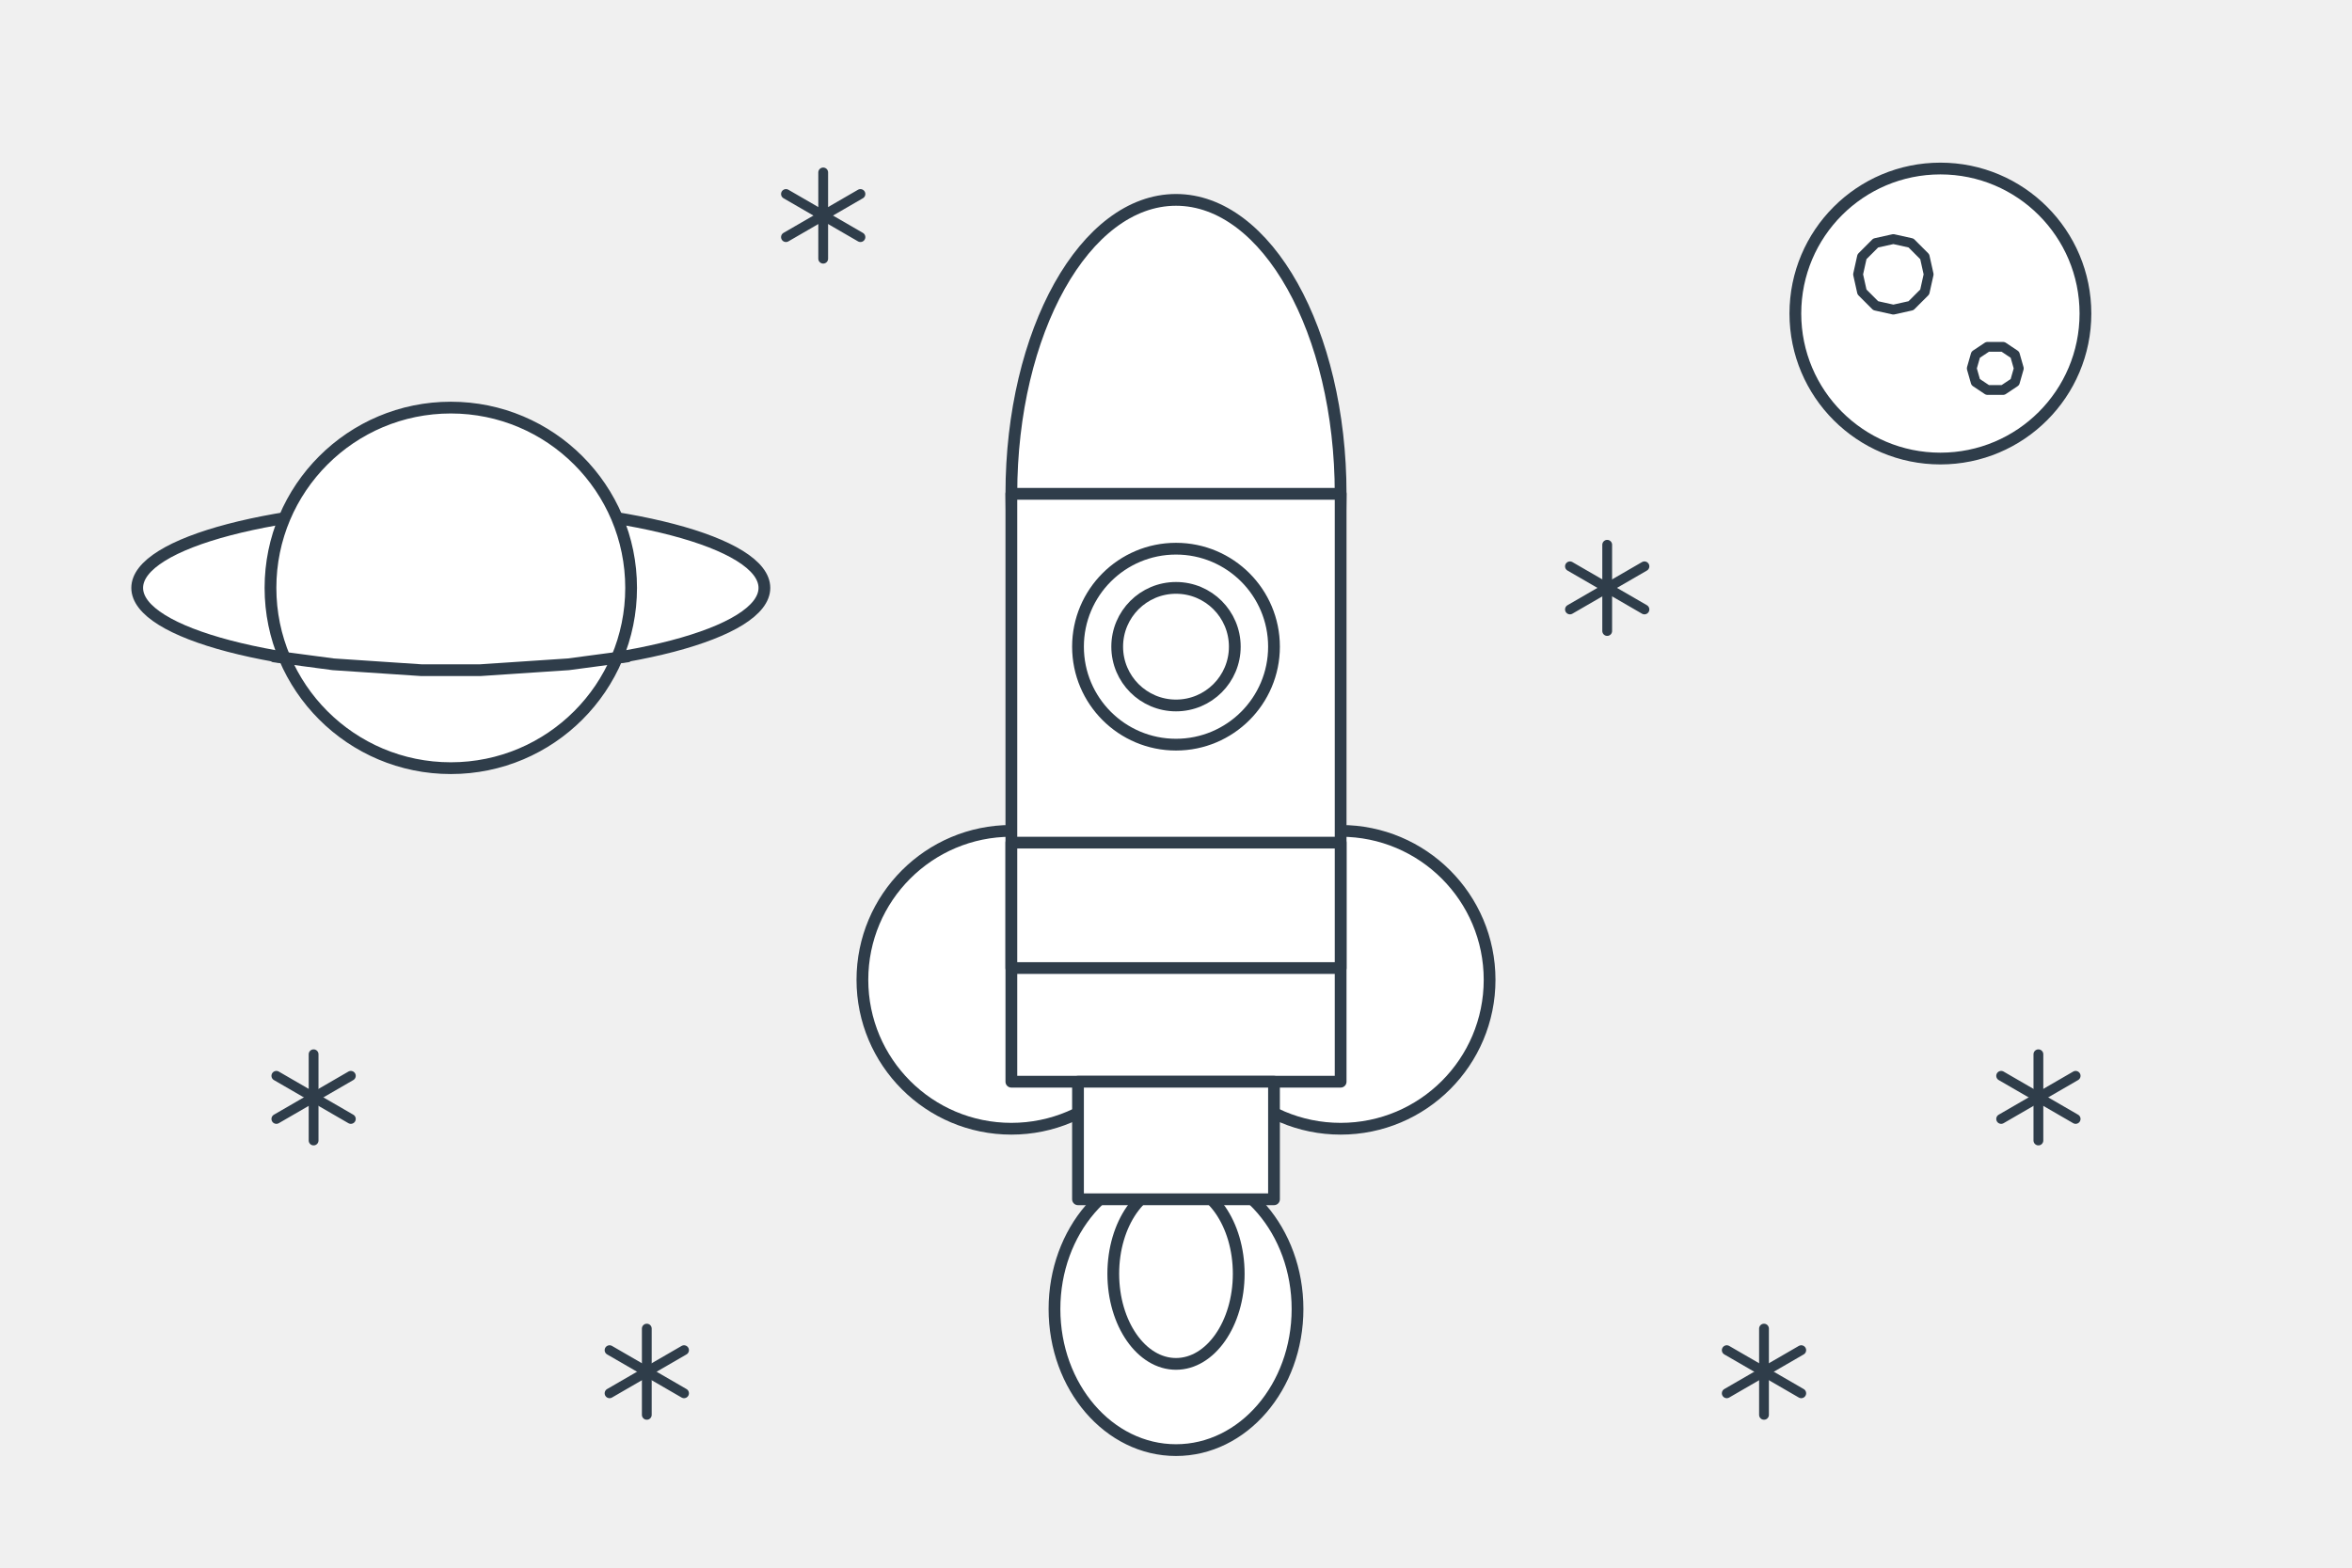
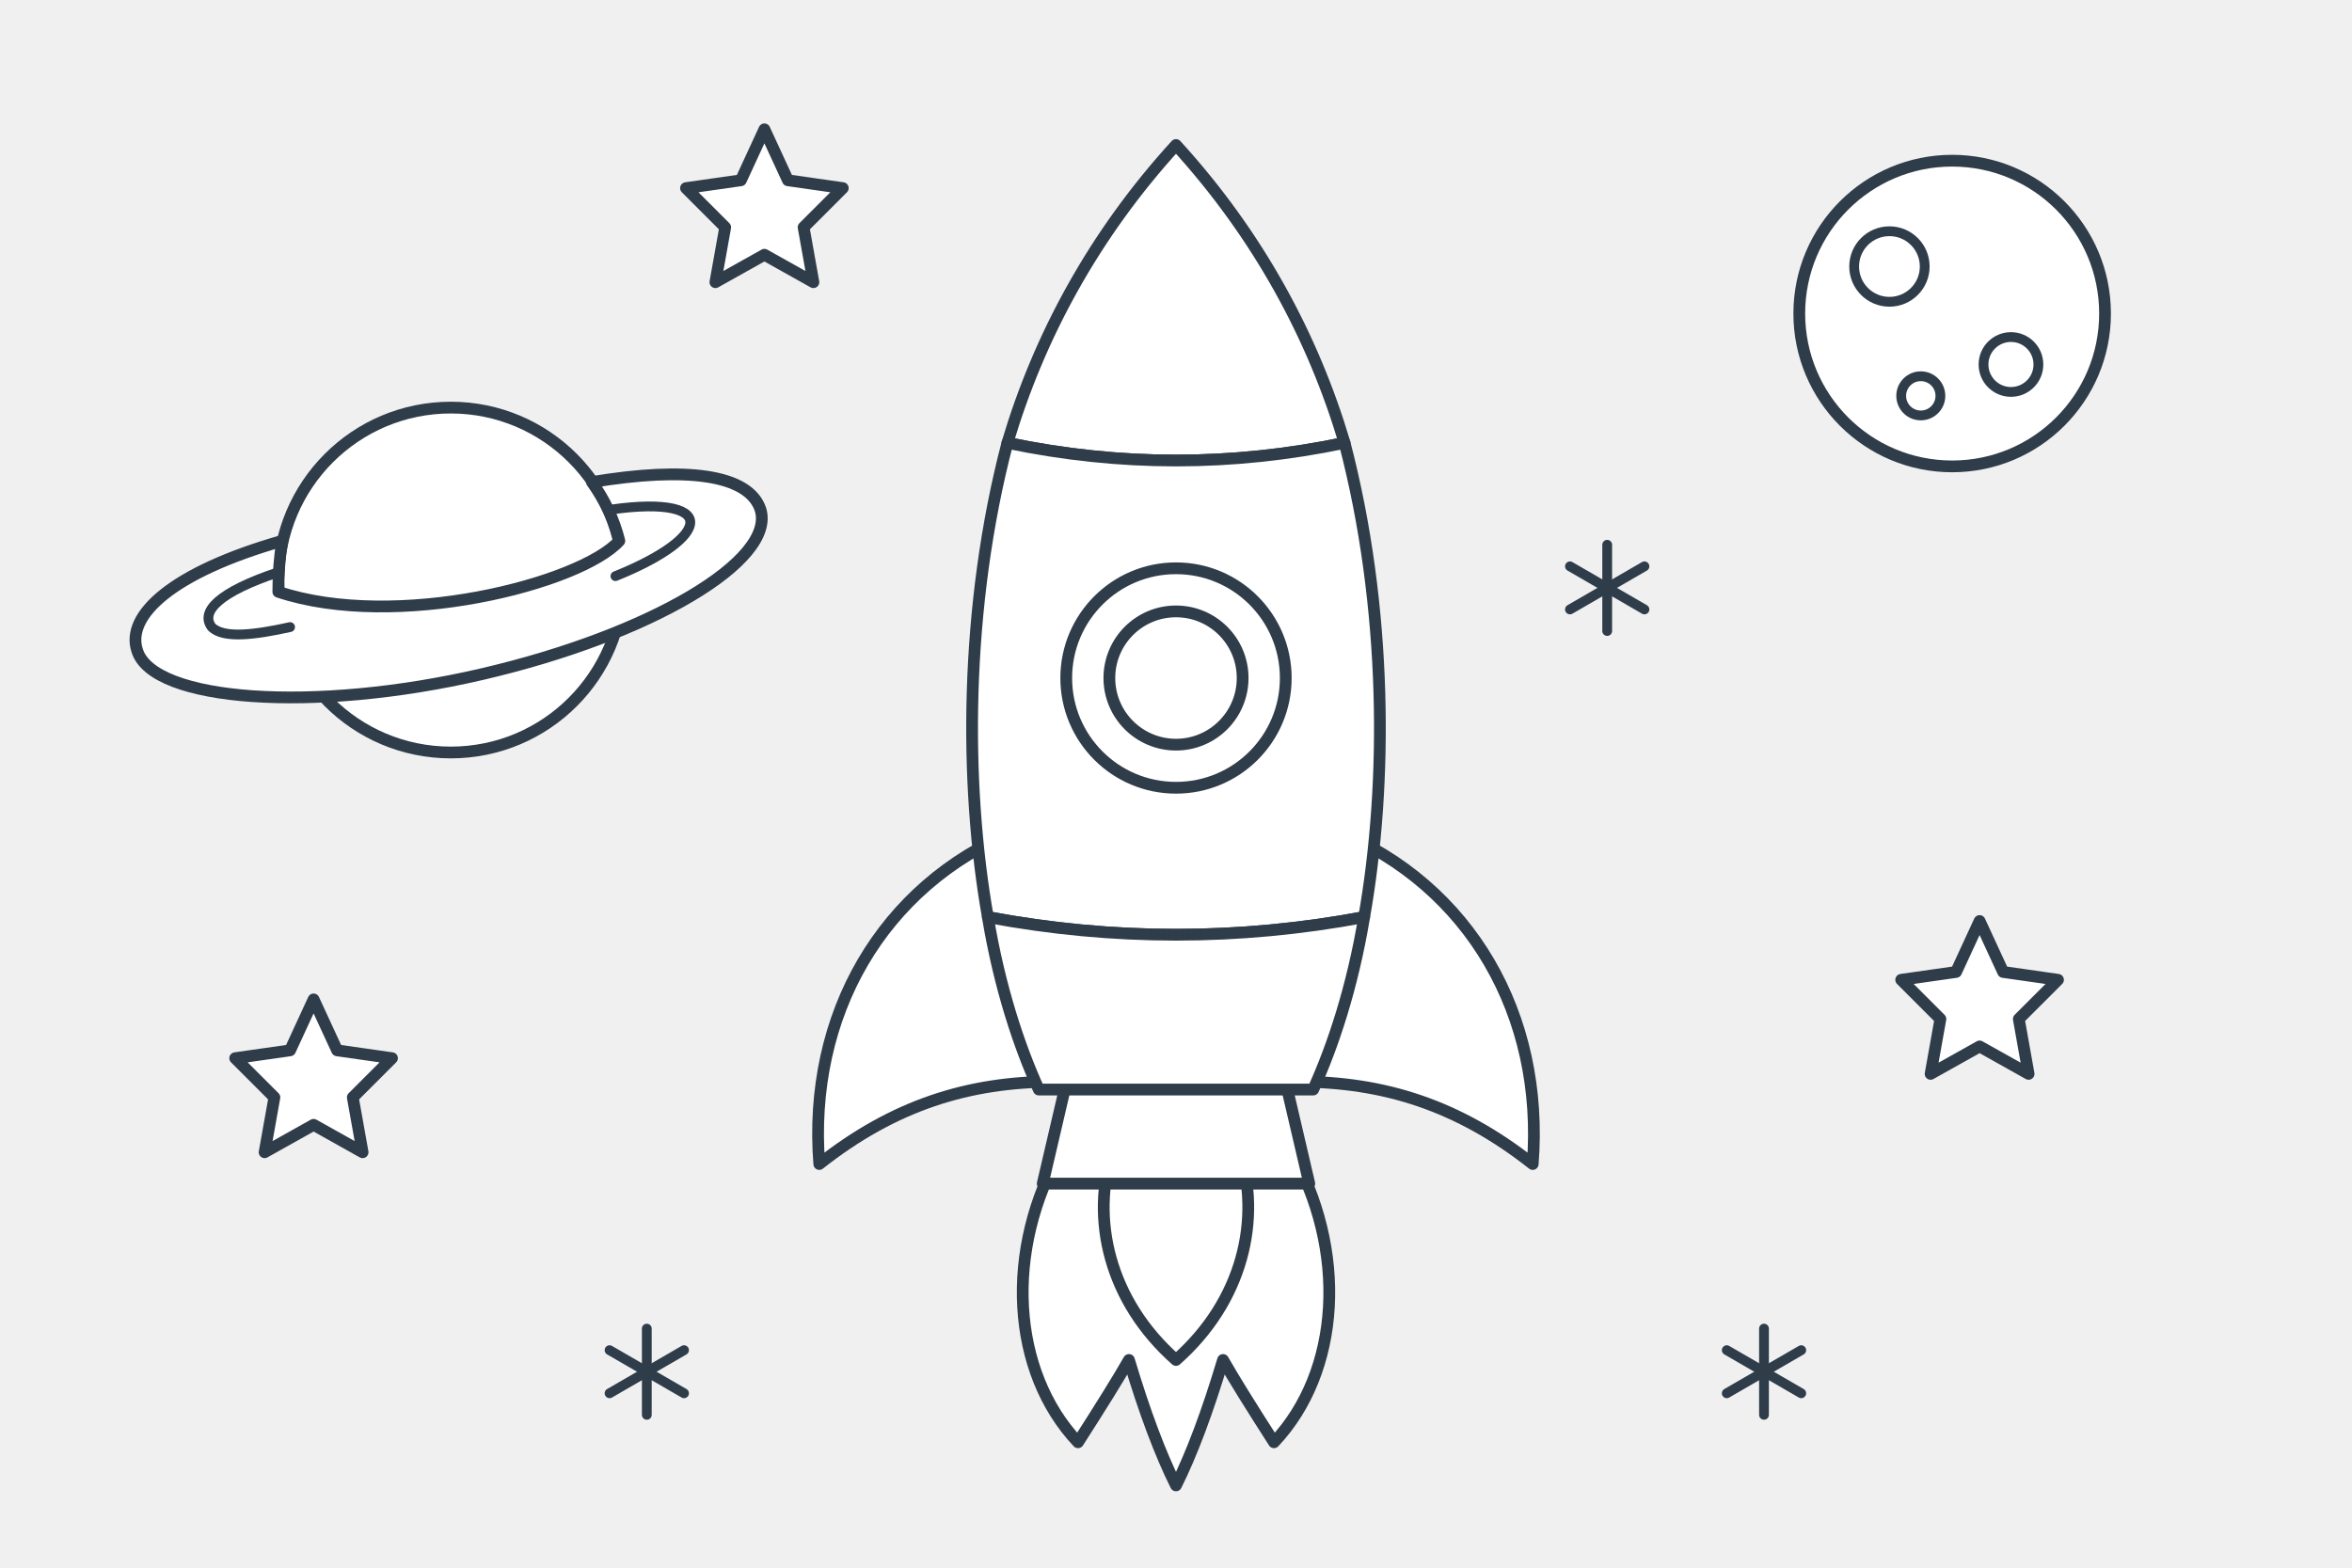
<svg xmlns="http://www.w3.org/2000/svg" viewBox="0 0 1200 800" width="1200" height="800" stroke-linecap="round" stroke-linejoin="round">
-   <line x1="420" y1="88" x2="420" y2="132" fill="none" stroke="#2f3d4a" stroke-width="5" />
-   <line x1="401" y1="99" x2="439" y2="121" fill="none" stroke="#2f3d4a" stroke-width="5" />
-   <line x1="439" y1="99" x2="401" y2="121" fill="none" stroke="#2f3d4a" stroke-width="5" />
+   <path d="M390 66 L402 92 L430 96 L410 116 L415 144 L390 130 L365 144 L370 116 L350 96 L378 92 Z" fill="#ffffff" stroke="#2f3d4a" stroke-width="6" />
+   <path d="M160 510 L172 536 L200 540 L180 560 L185 588 L160 574 L135 588 L140 560 L120 540 L148 536 Z" fill="#ffffff" stroke="#2f3d4a" stroke-width="6" />
+   <path d="M1010 470 L1022 496 L1050 500 L1030 520 L1035 548 L1010 534 L985 548 L990 520 L970 500 L998 496 Z" fill="#ffffff" stroke="#2f3d4a" stroke-width="6" />
  <line x1="820" y1="278" x2="820" y2="322" fill="none" stroke="#2f3d4a" stroke-width="5" />
  <line x1="801" y1="289" x2="839" y2="311" fill="none" stroke="#2f3d4a" stroke-width="5" />
  <line x1="839" y1="289" x2="801" y2="311" fill="none" stroke="#2f3d4a" stroke-width="5" />
-   <line x1="160" y1="538" x2="160" y2="582" fill="none" stroke="#2f3d4a" stroke-width="5" />
-   <line x1="141" y1="549" x2="179" y2="571" fill="none" stroke="#2f3d4a" stroke-width="5" />
-   <line x1="179" y1="549" x2="141" y2="571" fill="none" stroke="#2f3d4a" stroke-width="5" />
-   <line x1="1040" y1="538" x2="1040" y2="582" fill="none" stroke="#2f3d4a" stroke-width="5" />
-   <line x1="1021" y1="549" x2="1059" y2="571" fill="none" stroke="#2f3d4a" stroke-width="5" />
-   <line x1="1059" y1="549" x2="1021" y2="571" fill="none" stroke="#2f3d4a" stroke-width="5" />
  <line x1="330" y1="678" x2="330" y2="722" fill="none" stroke="#2f3d4a" stroke-width="5" />
  <line x1="311" y1="689" x2="349" y2="711" fill="none" stroke="#2f3d4a" stroke-width="5" />
  <line x1="349" y1="689" x2="311" y2="711" fill="none" stroke="#2f3d4a" stroke-width="5" />
  <line x1="900" y1="678" x2="900" y2="722" fill="none" stroke="#2f3d4a" stroke-width="5" />
  <line x1="881" y1="689" x2="919" y2="711" fill="none" stroke="#2f3d4a" stroke-width="5" />
  <line x1="919" y1="689" x2="881" y2="711" fill="none" stroke="#2f3d4a" stroke-width="5" />
-   <circle cx="990" cy="160" r="74" fill="#ffffff" stroke="#2f3d4a" stroke-width="6" />
-   <polyline points="984,140 982,149 975,156 966,158 957,156 950,149 948,140 950,131 957,124 966,122 975,124 982,131 984,140" fill="none" stroke="#2f3d4a" stroke-width="5" />
-   <polyline points="1030,188 1028,195 1022,199 1014,199 1008,195 1006,188 1008,181 1014,177 1022,177 1028,181 1030,188" fill="none" stroke="#2f3d4a" stroke-width="5" />
-   <ellipse cx="230" cy="300" rx="160" ry="42" fill="#ffffff" stroke="#2f3d4a" stroke-width="6" />
-   <circle cx="230" cy="300" r="92" fill="#ffffff" stroke="#2f3d4a" stroke-width="6" />
-   <polyline points="140,335 155,337 170,339 185,340 200,341 215,342 230,342 245,342 260,341 275,340 290,339 305,337 320,335" fill="none" stroke="#2f3d4a" stroke-width="6" />
-   <ellipse cx="600" cy="668" rx="62" ry="72" fill="#ffffff" stroke="#2f3d4a" stroke-width="6" />
-   <ellipse cx="600" cy="650" rx="32" ry="46" fill="#ffffff" stroke="#2f3d4a" stroke-width="6" />
-   <circle cx="516" cy="500" r="76" fill="#ffffff" stroke="#2f3d4a" stroke-width="6" />
-   <circle cx="684" cy="500" r="76" fill="#ffffff" stroke="#2f3d4a" stroke-width="6" />
-   <ellipse cx="600" cy="252" rx="84" ry="150" fill="#ffffff" stroke="#2f3d4a" stroke-width="6" />
-   <rect x="516" y="252" width="168" height="300" fill="#ffffff" stroke="#2f3d4a" stroke-width="6" />
-   <rect x="516" y="430" width="168" height="64" fill="#ffffff" stroke="#2f3d4a" stroke-width="6" />
-   <circle cx="600" cy="330" r="50" fill="#ffffff" stroke="#2f3d4a" stroke-width="6" />
-   <circle cx="600" cy="330" r="30" fill="#ffffff" stroke="#2f3d4a" stroke-width="6" />
-   <rect x="550" y="552" width="100" height="60" fill="#ffffff" stroke="#2f3d4a" stroke-width="6" />
+   <circle cx="996" cy="160" r="78" fill="#ffffff" stroke="#2f3d4a" stroke-width="6" />
+   <circle cx="964" cy="136" r="18" fill="none" stroke="#2f3d4a" stroke-width="5" />
+   <circle cx="1026" cy="186" r="14" fill="none" stroke="#2f3d4a" stroke-width="5" />
+   <circle cx="980" cy="202" r="10" fill="none" stroke="#2f3d4a" stroke-width="5" />
+   <circle cx="230" cy="296" r="88" fill="#ffffff" stroke="#2f3d4a" stroke-width="6" />
+   <path d="M144 276 C88 292 64 314 70 332 C78 358 160 364 246 344 C332 324 396 286 388 260 C382 242 350 238 302 246 Q312 260 316 276 C296 298 202 322 142 302 Q142 288 144 276 Z" fill="#ffffff" stroke="#2f3d4a" stroke-width="6" />
+   <path d="M142 292 C112 302 102 312 108 320 C114 326 130 324 148 320" fill="none" stroke="#2f3d4a" stroke-width="5" />
+   <path d="M312 260 C340 256 354 260 352 268 C350 276 334 286 314 294" fill="none" stroke="#2f3d4a" stroke-width="5" />
+   <path d="M542 586 C512 638 516 700 550 736 Q568 708 576 694 Q588 734 600 758 Q612 734 624 694 Q632 708 650 736 C684 700 688 638 658 586 Z" fill="#ffffff" stroke="#2f3d4a" stroke-width="6" />
+   <path d="M568 586 C556 622 566 664 600 694 C634 664 644 622 632 586 Z" fill="#ffffff" stroke="#2f3d4a" stroke-width="6" />
+   <path d="M518 424 C450 452 412 518 418 594 C456 564 494 552 538 552 Z" fill="#ffffff" stroke="#2f3d4a" stroke-width="6" />
+   <path d="M682 424 C750 452 788 518 782 594 C744 564 706 552 662 552 Z" fill="#ffffff" stroke="#2f3d4a" stroke-width="6" />
+   <path d="M546 544 L654 544 L668 604 L532 604 Z" fill="#ffffff" stroke="#2f3d4a" stroke-width="6" />
+   <path d="M600 74 C642 120 670 172 686 226 Q600 244 514 226 C530 172 558 120 600 74 Z" fill="#ffffff" stroke="#2f3d4a" stroke-width="6" />
+   <path d="M514 226 Q600 244 686 226 C708 310 708 400 696 468 Q600 486 504 468 C492 400 492 310 514 226 Z" fill="#ffffff" stroke="#2f3d4a" stroke-width="6" />
+   <path d="M504 468 Q600 486 696 468 C690 504 680 534 670 556 L530 556 C520 534 510 504 504 468 Z" fill="#ffffff" stroke="#2f3d4a" stroke-width="6" />
+   <circle cx="600" cy="346" r="56" fill="#ffffff" stroke="#2f3d4a" stroke-width="6" />
+   <circle cx="600" cy="346" r="34" fill="#ffffff" stroke="#2f3d4a" stroke-width="6" />
</svg>
